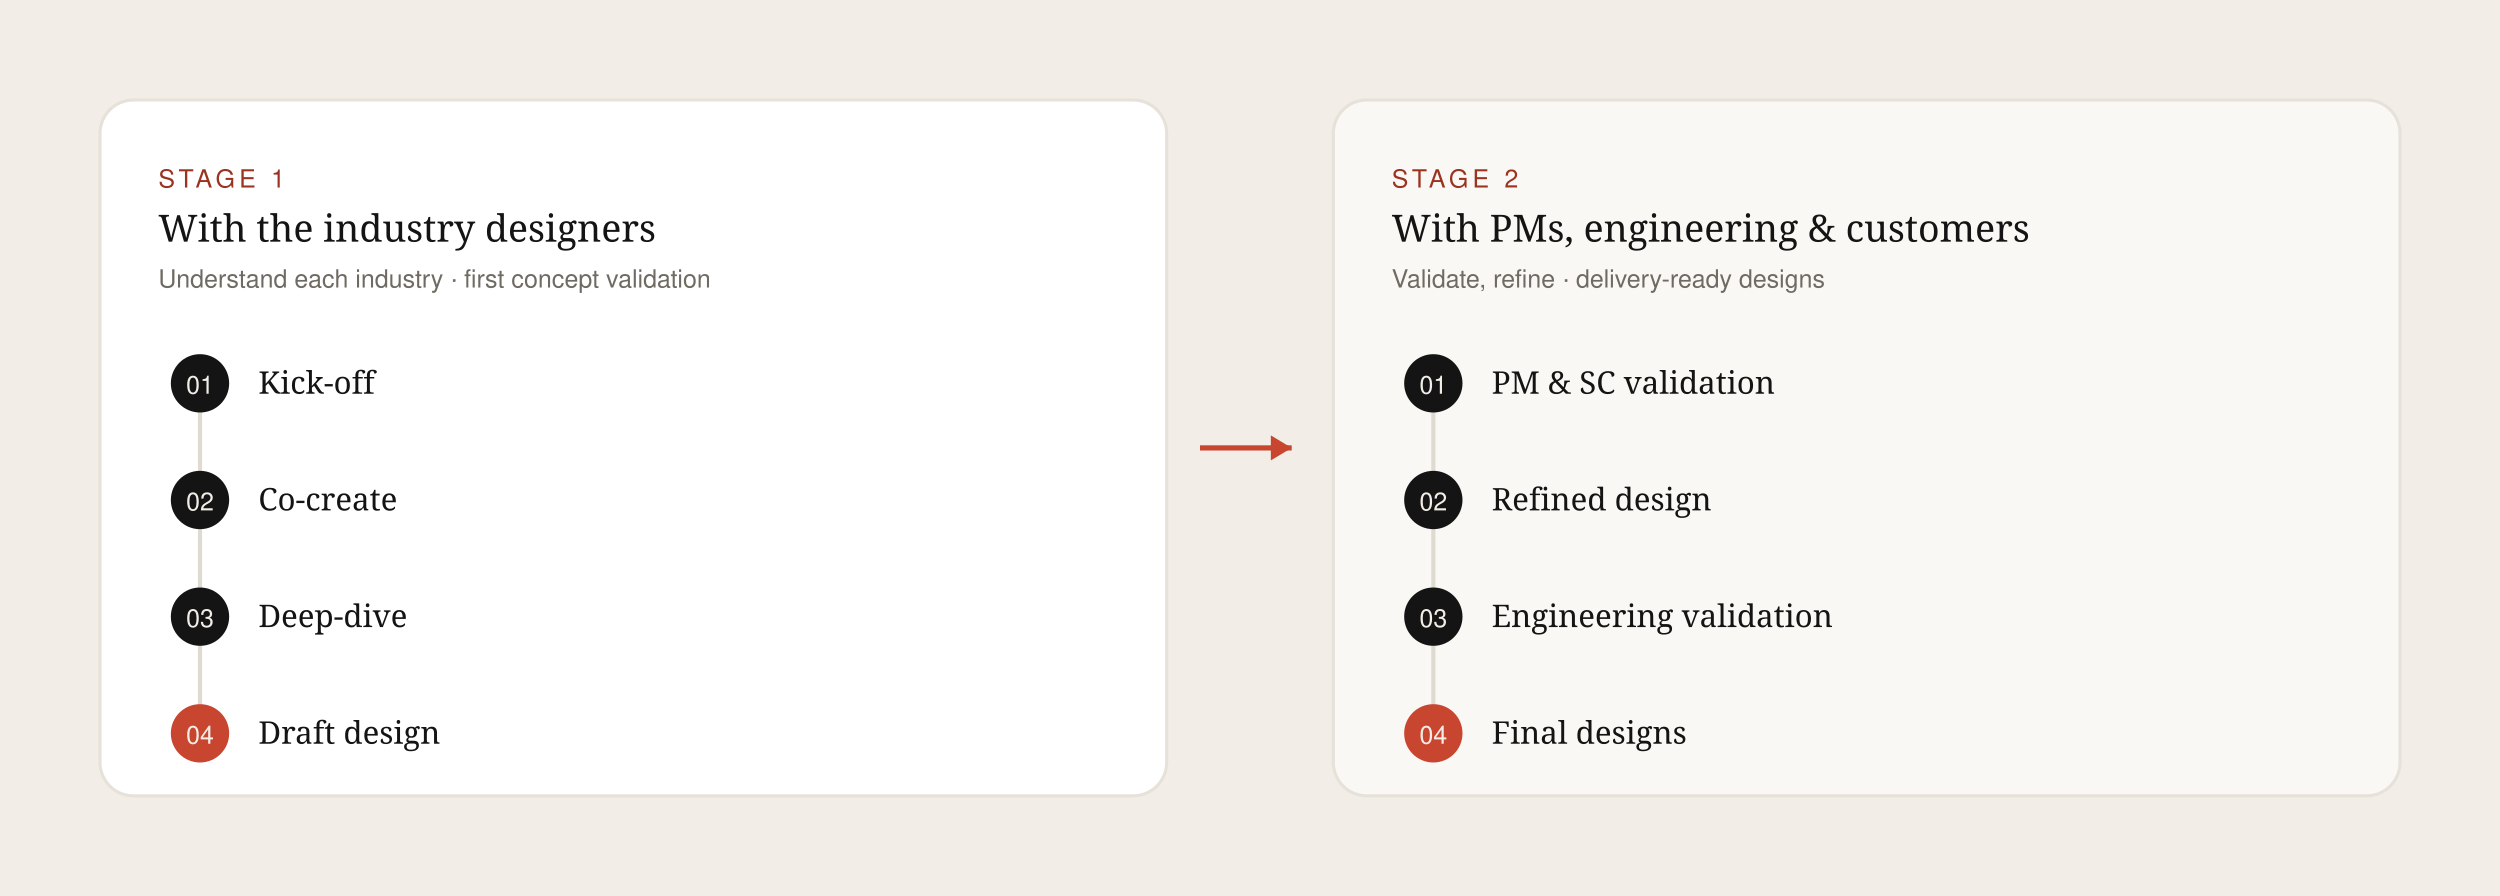
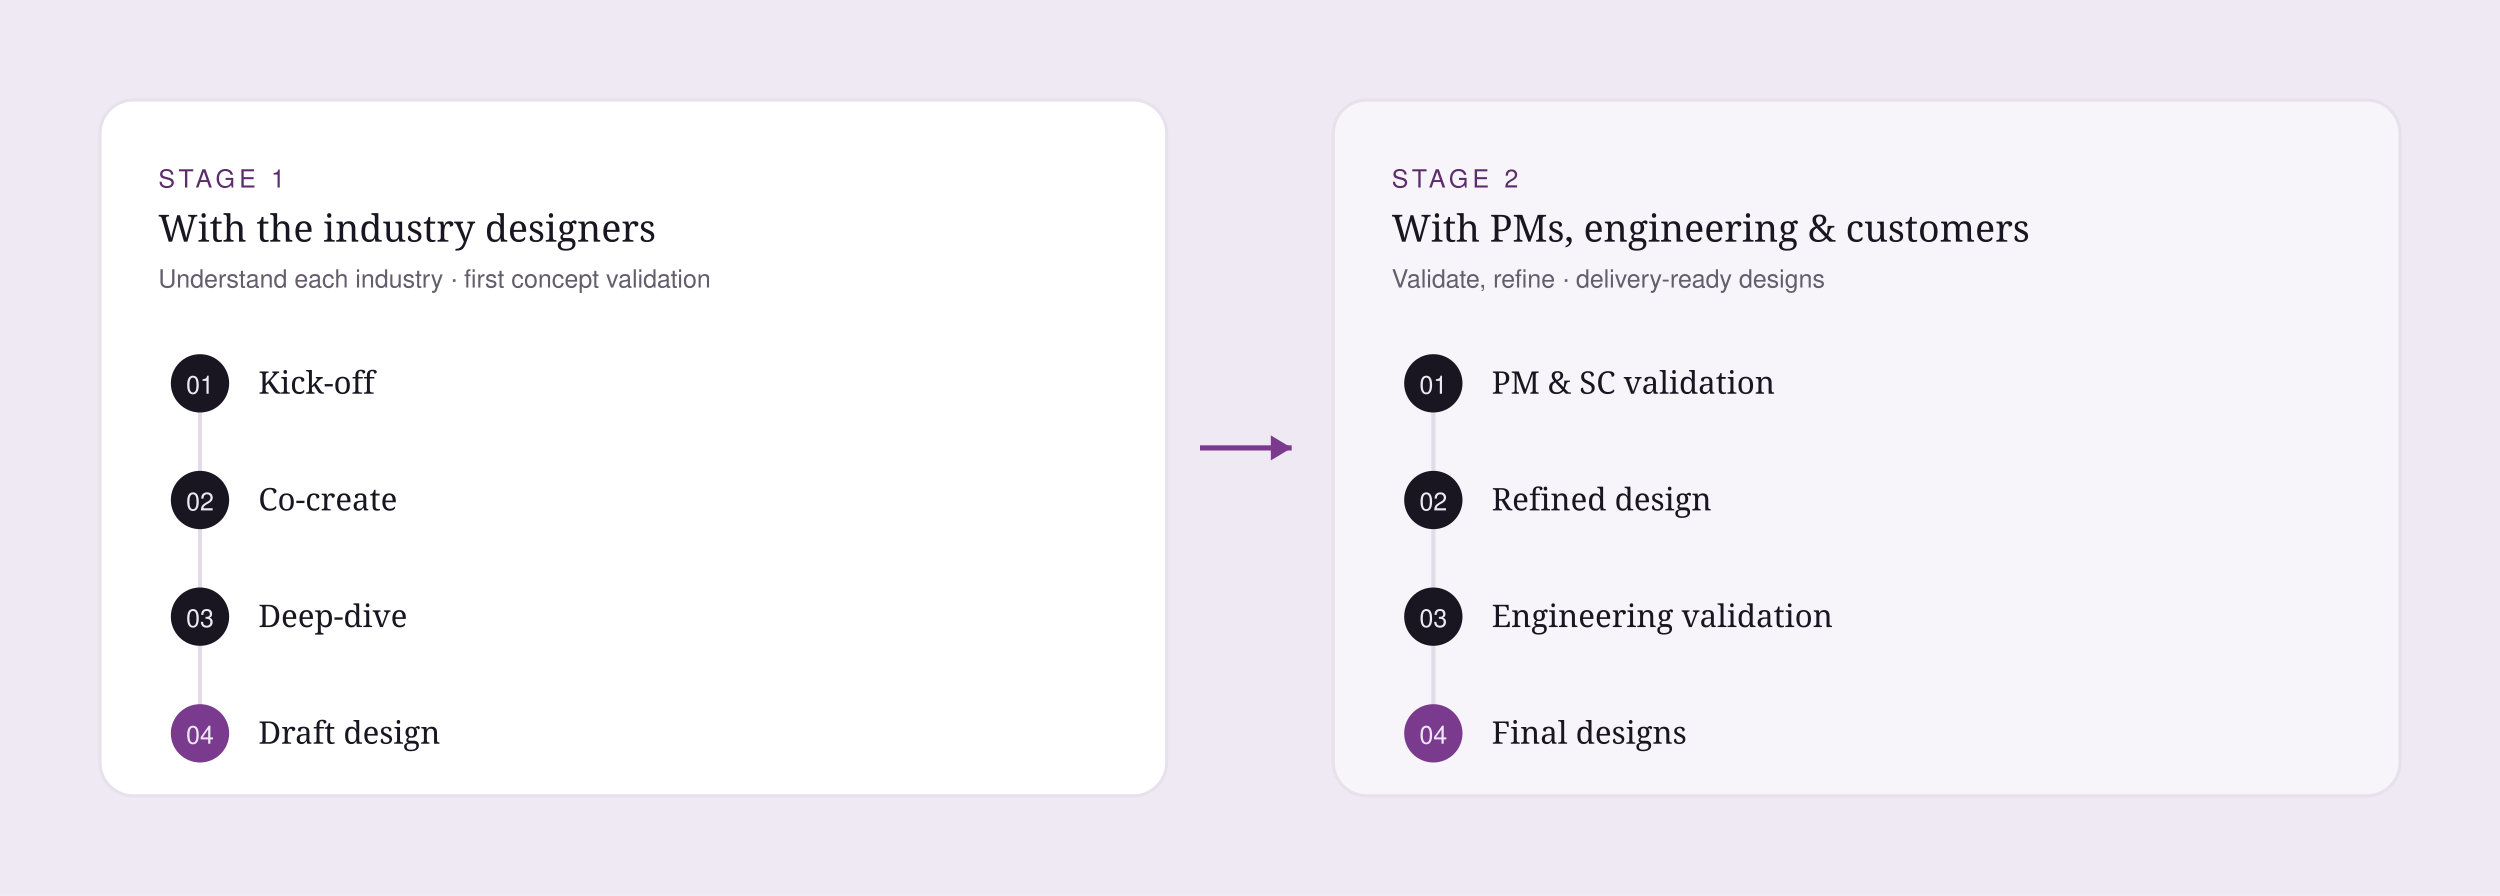
<svg xmlns="http://www.w3.org/2000/svg" width="1200" height="430" viewBox="0 0 1200 430" role="img" aria-label="Two-stage co-creation gameplan: Stage 1 with designers, then Stage 2 with PMs, engineering and customers">
-   <rect width="1200" height="430" fill="#f2eee7" />
-   <rect x="48" y="48" width="512" height="334" rx="16" fill="#ffffff" stroke="#e6e2da" stroke-width="1.5" />
-   <text x="76" y="90" font-family="Helvetica, Arial, sans-serif" font-size="12" letter-spacing="2" fill="#9a3320">STAGE 1</text>
-   <text x="76" y="116" font-family="Georgia, serif" font-size="18" fill="#141414">With the industry designers</text>
-   <text x="76" y="138" font-family="Helvetica, Arial, sans-serif" font-size="12" fill="#6f6b63">Understand each industry · first concept validation</text>
+   <rect width="1200" height="430" fill="#efe9f4" />
+   <rect x="48" y="48" width="512" height="334" rx="16" fill="#ffffff" stroke="#e7e1ec" stroke-width="1.5" />
+   <text x="76" y="90" font-family="Helvetica, Arial, sans-serif" font-size="12" letter-spacing="2" fill="#5c2c6c">STAGE 1</text>
+   <text x="76" y="116" font-family="Georgia, serif" font-size="18" fill="#191621">With the industry designers</text>
+   <text x="76" y="138" font-family="Helvetica, Arial, sans-serif" font-size="12" fill="#635d6c">Understand each industry · first concept validation</text>
  <g font-family="Helvetica, Arial, sans-serif">
-     <line x1="96" y1="180" x2="96" y2="352" stroke="#e0dbd1" stroke-width="2" />
-     <circle cx="96" cy="184" r="14" fill="#141414" />
-     <text x="96" y="189" text-anchor="middle" font-size="12" fill="#f2eee7">01</text>
-     <text x="124" y="189" font-size="15" fill="#141414" font-family="Georgia, serif">Kick-off</text>
-     <circle cx="96" cy="240" r="14" fill="#141414" />
-     <text x="96" y="245" text-anchor="middle" font-size="12" fill="#f2eee7">02</text>
-     <text x="124" y="245" font-size="15" fill="#141414" font-family="Georgia, serif">Co-create</text>
-     <circle cx="96" cy="296" r="14" fill="#141414" />
-     <text x="96" y="301" text-anchor="middle" font-size="12" fill="#f2eee7">03</text>
-     <text x="124" y="301" font-size="15" fill="#141414" font-family="Georgia, serif">Deep-dive</text>
-     <circle cx="96" cy="352" r="14" fill="#c8452f" />
-     <text x="96" y="357" text-anchor="middle" font-size="12" fill="#f2eee7">04</text>
-     <text x="124" y="357" font-size="15" fill="#141414" font-family="Georgia, serif">Draft design</text>
+     <line x1="96" y1="180" x2="96" y2="352" stroke="#e2dce8" stroke-width="2" />
+     <circle cx="96" cy="184" r="14" fill="#191621" />
+     <text x="96" y="189" text-anchor="middle" font-size="12" fill="#efe9f4">01</text>
+     <text x="124" y="189" font-size="15" fill="#191621" font-family="Georgia, serif">Kick-off</text>
+     <circle cx="96" cy="240" r="14" fill="#191621" />
+     <text x="96" y="245" text-anchor="middle" font-size="12" fill="#efe9f4">02</text>
+     <text x="124" y="245" font-size="15" fill="#191621" font-family="Georgia, serif">Co-create</text>
+     <circle cx="96" cy="296" r="14" fill="#191621" />
+     <text x="96" y="301" text-anchor="middle" font-size="12" fill="#efe9f4">03</text>
+     <text x="124" y="301" font-size="15" fill="#191621" font-family="Georgia, serif">Deep-dive</text>
+     <circle cx="96" cy="352" r="14" fill="#7a3b8f" />
+     <text x="96" y="357" text-anchor="middle" font-size="12" fill="#efe9f4">04</text>
+     <text x="124" y="357" font-size="15" fill="#191621" font-family="Georgia, serif">Draft design</text>
  </g>
-   <line x1="576" y1="215" x2="620" y2="215" stroke="#c8452f" stroke-width="2.5" />
-   <path d="M620 215 l-10 -6 l0 12 z" fill="#c8452f" />
-   <rect x="640" y="48" width="512" height="334" rx="16" fill="#faf8f4" stroke="#e6e2da" stroke-width="1.5" />
-   <text x="668" y="90" font-family="Helvetica, Arial, sans-serif" font-size="12" letter-spacing="2" fill="#9a3320">STAGE 2</text>
-   <text x="668" y="116" font-family="Georgia, serif" font-size="18" fill="#141414">With PMs, engineering &amp; customers</text>
-   <text x="668" y="138" font-family="Helvetica, Arial, sans-serif" font-size="12" fill="#6f6b63">Validate, refine · delivery-ready designs</text>
+   <line x1="576" y1="215" x2="620" y2="215" stroke="#7a3b8f" stroke-width="2.5" />
+   <path d="M620 215 l-10 -6 l0 12 z" fill="#7a3b8f" />
+   <rect x="640" y="48" width="512" height="334" rx="16" fill="#f7f4fa" stroke="#e7e1ec" stroke-width="1.5" />
+   <text x="668" y="90" font-family="Helvetica, Arial, sans-serif" font-size="12" letter-spacing="2" fill="#5c2c6c">STAGE 2</text>
+   <text x="668" y="116" font-family="Georgia, serif" font-size="18" fill="#191621">With PMs, engineering &amp; customers</text>
+   <text x="668" y="138" font-family="Helvetica, Arial, sans-serif" font-size="12" fill="#635d6c">Validate, refine · delivery-ready designs</text>
  <g font-family="Helvetica, Arial, sans-serif">
-     <line x1="688" y1="180" x2="688" y2="352" stroke="#e0dbd1" stroke-width="2" />
-     <circle cx="688" cy="184" r="14" fill="#141414" />
-     <text x="688" y="189" text-anchor="middle" font-size="12" fill="#f2eee7">01</text>
-     <text x="716" y="189" font-size="15" fill="#141414" font-family="Georgia, serif">PM &amp; SC validation</text>
-     <circle cx="688" cy="240" r="14" fill="#141414" />
-     <text x="688" y="245" text-anchor="middle" font-size="12" fill="#f2eee7">02</text>
-     <text x="716" y="245" font-size="15" fill="#141414" font-family="Georgia, serif">Refined design</text>
-     <circle cx="688" cy="296" r="14" fill="#141414" />
-     <text x="688" y="301" text-anchor="middle" font-size="12" fill="#f2eee7">03</text>
-     <text x="716" y="301" font-size="15" fill="#141414" font-family="Georgia, serif">Engineering validation</text>
-     <circle cx="688" cy="352" r="14" fill="#c8452f" />
-     <text x="688" y="357" text-anchor="middle" font-size="12" fill="#f2eee7">04</text>
-     <text x="716" y="357" font-size="15" fill="#141414" font-family="Georgia, serif">Final designs</text>
+     <line x1="688" y1="180" x2="688" y2="352" stroke="#e2dce8" stroke-width="2" />
+     <circle cx="688" cy="184" r="14" fill="#191621" />
+     <text x="688" y="189" text-anchor="middle" font-size="12" fill="#efe9f4">01</text>
+     <text x="716" y="189" font-size="15" fill="#191621" font-family="Georgia, serif">PM &amp; SC validation</text>
+     <circle cx="688" cy="240" r="14" fill="#191621" />
+     <text x="688" y="245" text-anchor="middle" font-size="12" fill="#efe9f4">02</text>
+     <text x="716" y="245" font-size="15" fill="#191621" font-family="Georgia, serif">Refined design</text>
+     <circle cx="688" cy="296" r="14" fill="#191621" />
+     <text x="688" y="301" text-anchor="middle" font-size="12" fill="#efe9f4">03</text>
+     <text x="716" y="301" font-size="15" fill="#191621" font-family="Georgia, serif">Engineering validation</text>
+     <circle cx="688" cy="352" r="14" fill="#7a3b8f" />
+     <text x="688" y="357" text-anchor="middle" font-size="12" fill="#efe9f4">04</text>
+     <text x="716" y="357" font-size="15" fill="#191621" font-family="Georgia, serif">Final designs</text>
  </g>
</svg>
